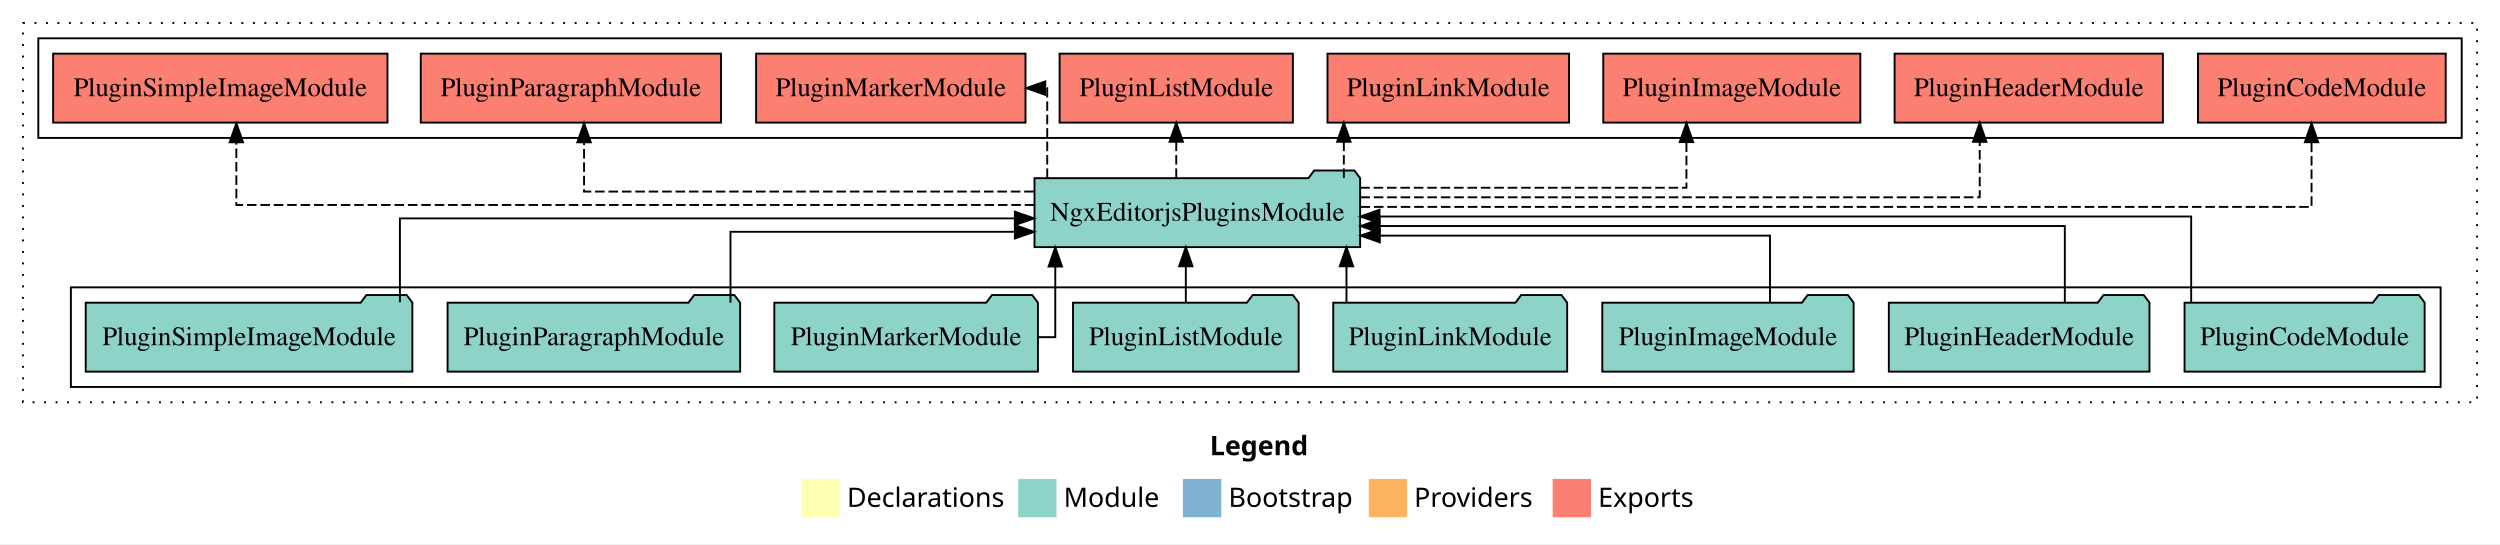
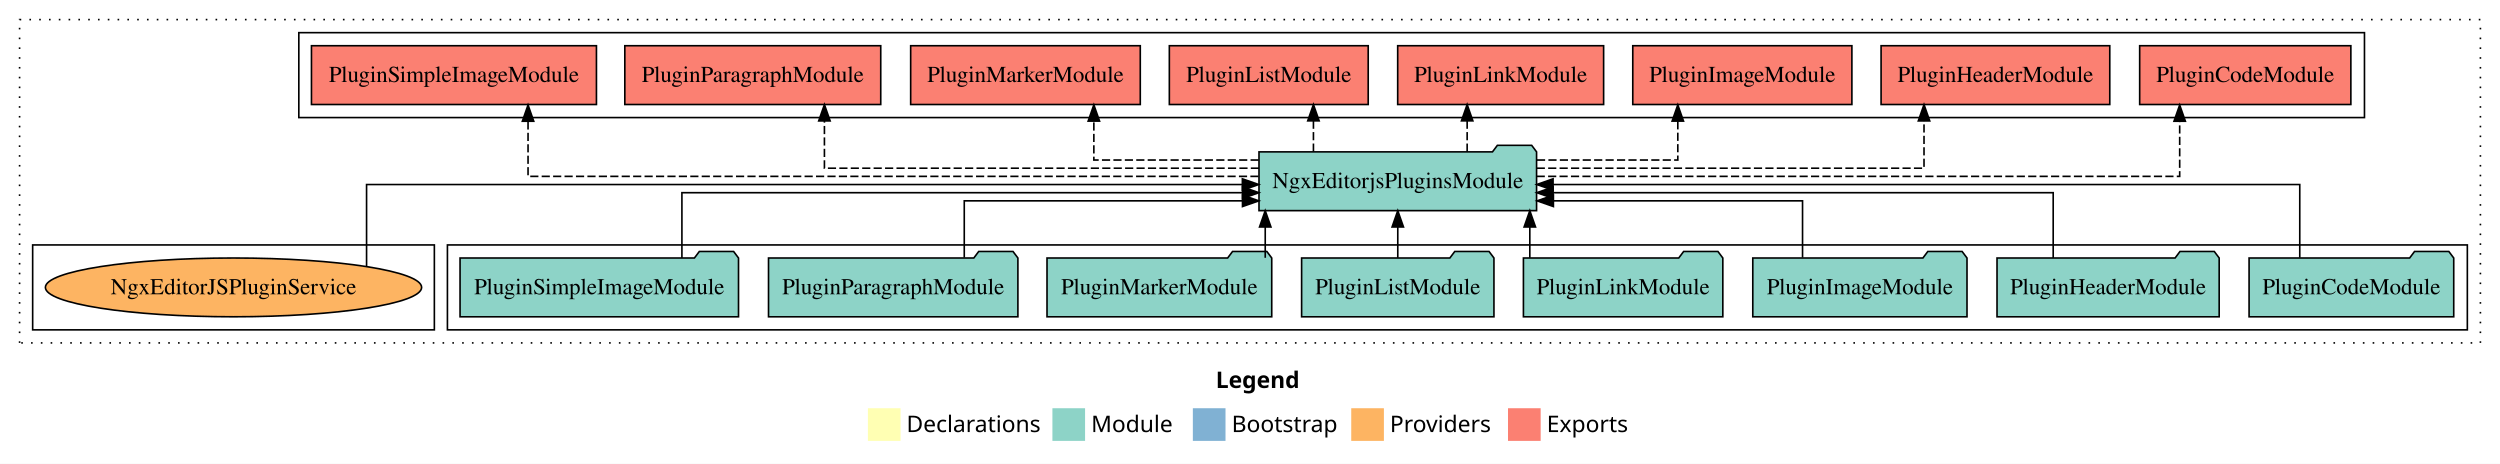
- <svg xmlns="http://www.w3.org/2000/svg" width="1305pt" height="284pt" viewBox="0.00 0.00 1305.00 284.00">
+ <svg xmlns="http://www.w3.org/2000/svg" width="1531pt" height="284pt" viewBox="0.00 0.00 1531.00 284.00">
  <g id="graph0" class="graph" transform="scale(1 1) rotate(0) translate(4 280)">
-     <polygon fill="#ffffff" stroke="transparent" points="-4,4 -4,-280 1301,-280 1301,4 -4,4" />
-     <text text-anchor="start" x="627.509" y="-42.4" font-family="sans-serif" font-weight="bold" font-size="14.00" fill="#000000">Legend</text>
-     <polygon fill="#ffffb3" stroke="transparent" points="414.5,-10 414.5,-30 434.5,-30 434.5,-10 414.5,-10" />
-     <text text-anchor="start" x="438.129" y="-15.4" font-family="sans-serif" font-size="14.00" fill="#000000">  Declarations</text>
-     <polygon fill="#8dd3c7" stroke="transparent" points="527.5,-10 527.5,-30 547.5,-30 547.5,-10 527.5,-10" />
-     <text text-anchor="start" x="551.225" y="-15.4" font-family="sans-serif" font-size="14.00" fill="#000000">  Module</text>
-     <polygon fill="#80b1d3" stroke="transparent" points="613.5,-10 613.5,-30 633.5,-30 633.5,-10 613.5,-10" />
-     <text text-anchor="start" x="637.281" y="-15.4" font-family="sans-serif" font-size="14.00" fill="#000000">  Bootstrap</text>
-     <polygon fill="#fdb462" stroke="transparent" points="710.5,-10 710.5,-30 730.5,-30 730.5,-10 710.5,-10" />
-     <text text-anchor="start" x="734.173" y="-15.4" font-family="sans-serif" font-size="14.00" fill="#000000">  Providers</text>
-     <polygon fill="#fb8072" stroke="transparent" points="806.5,-10 806.5,-30 826.5,-30 826.5,-10 806.5,-10" />
-     <text text-anchor="start" x="830.226" y="-15.4" font-family="sans-serif" font-size="14.00" fill="#000000">  Exports</text>
+     <polygon fill="#ffffff" stroke="transparent" points="-4,4 -4,-280 1527,-280 1527,4 -4,4" />
+     <text text-anchor="start" x="740.509" y="-42.4" font-family="sans-serif" font-weight="bold" font-size="14.00" fill="#000000">Legend</text>
+     <polygon fill="#ffffb3" stroke="transparent" points="527.5,-10 527.5,-30 547.5,-30 547.5,-10 527.5,-10" />
+     <text text-anchor="start" x="551.129" y="-15.4" font-family="sans-serif" font-size="14.00" fill="#000000">  Declarations</text>
+     <polygon fill="#8dd3c7" stroke="transparent" points="640.5,-10 640.5,-30 660.5,-30 660.5,-10 640.5,-10" />
+     <text text-anchor="start" x="664.225" y="-15.4" font-family="sans-serif" font-size="14.00" fill="#000000">  Module</text>
+     <polygon fill="#80b1d3" stroke="transparent" points="726.5,-10 726.5,-30 746.5,-30 746.5,-10 726.5,-10" />
+     <text text-anchor="start" x="750.281" y="-15.4" font-family="sans-serif" font-size="14.00" fill="#000000">  Bootstrap</text>
+     <polygon fill="#fdb462" stroke="transparent" points="823.5,-10 823.5,-30 843.5,-30 843.5,-10 823.5,-10" />
+     <text text-anchor="start" x="847.173" y="-15.4" font-family="sans-serif" font-size="14.00" fill="#000000">  Providers</text>
+     <polygon fill="#fb8072" stroke="transparent" points="919.5,-10 919.5,-30 939.5,-30 939.5,-10 919.5,-10" />
+     <text text-anchor="start" x="943.226" y="-15.4" font-family="sans-serif" font-size="14.00" fill="#000000">  Exports</text>
    <g id="clust1" class="cluster">
-       <polygon fill="none" stroke="#000000" stroke-dasharray="1,5" points="8,-70 8,-268 1289,-268 1289,-70 8,-70" />
+       <polygon fill="none" stroke="#000000" stroke-dasharray="1,5" points="8,-70 8,-268 1515,-268 1515,-70 8,-70" />
    </g>
    <g id="clust3" class="cluster">
-       <polygon fill="none" stroke="#000000" points="33,-78 33,-130 1270,-130 1270,-78 33,-78" />
+       <polygon fill="none" stroke="#000000" points="270,-78 270,-130 1507,-130 1507,-78 270,-78" />
    </g>
    <g id="clust4" class="cluster">
-       <polygon fill="none" stroke="#000000" points="16,-208 16,-260 1281,-260 1281,-208 16,-208" />
+       <polygon fill="none" stroke="#000000" points="179,-208 179,-260 1444,-260 1444,-208 179,-208" />
+     </g>
+     <g id="clust6" class="cluster">
+       <polygon fill="none" stroke="#000000" points="16,-78 16,-130 262,-130 262,-78 16,-78" />
    </g>
    <g id="node1" class="node">
-       <polygon fill="#8dd3c7" stroke="#000000" points="1261.665,-122 1258.665,-126 1237.665,-126 1234.665,-122 1136.335,-122 1136.335,-86 1261.665,-86 1261.665,-122" />
-       <text text-anchor="middle" x="1199" y="-99.8" font-family="Times,serif" font-size="14.00" fill="#000000">PluginCodeModule</text>
+       <polygon fill="#8dd3c7" stroke="#000000" points="1498.665,-122 1495.665,-126 1474.665,-126 1471.665,-122 1373.335,-122 1373.335,-86 1498.665,-86 1498.665,-122" />
+       <text text-anchor="middle" x="1436" y="-99.8" font-family="Times,serif" font-size="14.00" fill="#000000">PluginCodeModule</text>
    </g>
    <g id="node9" class="node">
-       <polygon fill="#8dd3c7" stroke="#000000" points="705.994,-187 702.994,-191 681.994,-191 678.994,-187 536.006,-187 536.006,-151 705.994,-151 705.994,-187" />
-       <text text-anchor="middle" x="621" y="-164.8" font-family="Times,serif" font-size="14.00" fill="#000000">NgxEditorjsPluginsModule</text>
+       <polygon fill="#8dd3c7" stroke="#000000" points="936.994,-187 933.994,-191 912.994,-191 909.994,-187 767.006,-187 767.006,-151 936.994,-151 936.994,-187" />
+       <text text-anchor="middle" x="852" y="-164.8" font-family="Times,serif" font-size="14.00" fill="#000000">NgxEditorjsPluginsModule</text>
    </g>
    <g id="edge1" class="edge">
-       <path fill="none" stroke="#000000" d="M1139.793,-122.222C1139.793,-140.828 1139.793,-167 1139.793,-167 1139.793,-167 716.087,-167 716.087,-167" />
-       <polygon fill="#000000" stroke="#000000" points="716.087,-163.5 706.087,-167 716.087,-170.5 716.087,-163.5" />
+       <path fill="none" stroke="#000000" d="M1404.375,-122.222C1404.375,-140.828 1404.375,-167 1404.375,-167 1404.375,-167 947.098,-167 947.098,-167" />
+       <polygon fill="#000000" stroke="#000000" points="947.098,-163.5 937.098,-167 947.098,-170.5 947.098,-163.5" />
    </g>
    <g id="node2" class="node">
-       <polygon fill="#8dd3c7" stroke="#000000" points="1118.025,-122 1115.025,-126 1094.025,-126 1091.025,-122 981.975,-122 981.975,-86 1118.025,-86 1118.025,-122" />
-       <text text-anchor="middle" x="1050" y="-99.8" font-family="Times,serif" font-size="14.00" fill="#000000">PluginHeaderModule</text>
+       <polygon fill="#8dd3c7" stroke="#000000" points="1355.025,-122 1352.025,-126 1331.025,-126 1328.025,-122 1218.975,-122 1218.975,-86 1355.025,-86 1355.025,-122" />
+       <text text-anchor="middle" x="1287" y="-99.8" font-family="Times,serif" font-size="14.00" fill="#000000">PluginHeaderModule</text>
    </g>
    <g id="edge2" class="edge">
-       <path fill="none" stroke="#000000" d="M1073.837,-122.034C1073.837,-139.06 1073.837,-162 1073.837,-162 1073.837,-162 716.175,-162 716.175,-162" />
-       <polygon fill="#000000" stroke="#000000" points="716.175,-158.5 706.175,-162 716.175,-165.5 716.175,-158.5" />
+       <path fill="none" stroke="#000000" d="M1253.375,-122.034C1253.375,-139.06 1253.375,-162 1253.375,-162 1253.375,-162 947.121,-162 947.121,-162" />
+       <polygon fill="#000000" stroke="#000000" points="947.121,-158.5 937.121,-162 947.121,-165.5 947.121,-158.5" />
    </g>
    <g id="node3" class="node">
-       <polygon fill="#8dd3c7" stroke="#000000" points="963.594,-122 960.594,-126 939.594,-126 936.594,-122 832.406,-122 832.406,-86 963.594,-86 963.594,-122" />
-       <text text-anchor="middle" x="898" y="-99.8" font-family="Times,serif" font-size="14.00" fill="#000000">PluginImageModule</text>
+       <polygon fill="#8dd3c7" stroke="#000000" points="1200.594,-122 1197.594,-126 1176.594,-126 1173.594,-122 1069.406,-122 1069.406,-86 1200.594,-86 1200.594,-122" />
+       <text text-anchor="middle" x="1135" y="-99.8" font-family="Times,serif" font-size="14.00" fill="#000000">PluginImageModule</text>
    </g>
    <g id="edge3" class="edge">
-       <path fill="none" stroke="#000000" d="M919.932,-122.24C919.932,-137.571 919.932,-157 919.932,-157 919.932,-157 716.262,-157 716.262,-157" />
-       <polygon fill="#000000" stroke="#000000" points="716.262,-153.5 706.262,-157 716.262,-160.5 716.262,-153.5" />
+       <path fill="none" stroke="#000000" d="M1099.875,-122.24C1099.875,-137.571 1099.875,-157 1099.875,-157 1099.875,-157 947.304,-157 947.304,-157" />
+       <polygon fill="#000000" stroke="#000000" points="947.304,-153.5 937.304,-157 947.304,-160.5 947.304,-153.5" />
    </g>
    <g id="node4" class="node">
-       <polygon fill="#8dd3c7" stroke="#000000" points="814.058,-122 811.058,-126 790.058,-126 787.058,-122 691.942,-122 691.942,-86 814.058,-86 814.058,-122" />
-       <text text-anchor="middle" x="753" y="-99.8" font-family="Times,serif" font-size="14.00" fill="#000000">PluginLinkModule</text>
+       <polygon fill="#8dd3c7" stroke="#000000" points="1051.058,-122 1048.058,-126 1027.058,-126 1024.058,-122 928.942,-122 928.942,-86 1051.058,-86 1051.058,-122" />
+       <text text-anchor="middle" x="990" y="-99.8" font-family="Times,serif" font-size="14.00" fill="#000000">PluginLinkModule</text>
    </g>
    <g id="edge4" class="edge">
-       <path fill="none" stroke="#000000" d="M698.859,-122.106C698.859,-122.106 698.859,-140.991 698.859,-140.991" />
-       <polygon fill="#000000" stroke="#000000" points="695.36,-140.991 698.859,-150.991 702.36,-140.991 695.36,-140.991" />
+       <path fill="none" stroke="#000000" d="M932.859,-122.106C932.859,-122.106 932.859,-140.991 932.859,-140.991" />
+       <polygon fill="#000000" stroke="#000000" points="929.36,-140.991 932.859,-150.991 936.36,-140.991 929.36,-140.991" />
    </g>
    <g id="node5" class="node">
-       <polygon fill="#8dd3c7" stroke="#000000" points="673.892,-122 670.892,-126 649.892,-126 646.892,-122 556.108,-122 556.108,-86 673.892,-86 673.892,-122" />
-       <text text-anchor="middle" x="615" y="-99.8" font-family="Times,serif" font-size="14.00" fill="#000000">PluginListModule</text>
+       <polygon fill="#8dd3c7" stroke="#000000" points="910.892,-122 907.892,-126 886.892,-126 883.892,-122 793.108,-122 793.108,-86 910.892,-86 910.892,-122" />
+       <text text-anchor="middle" x="852" y="-99.8" font-family="Times,serif" font-size="14.00" fill="#000000">PluginListModule</text>
    </g>
    <g id="edge5" class="edge">
-       <path fill="none" stroke="#000000" d="M615,-122.106C615,-122.106 615,-140.991 615,-140.991" />
-       <polygon fill="#000000" stroke="#000000" points="611.5,-140.991 615,-150.991 618.5,-140.991 611.5,-140.991" />
+       <path fill="none" stroke="#000000" d="M852,-122.106C852,-122.106 852,-140.991 852,-140.991" />
+       <polygon fill="#000000" stroke="#000000" points="848.5,-140.991 852,-150.991 855.5,-140.991 848.5,-140.991" />
    </g>
    <g id="node6" class="node">
-       <polygon fill="#8dd3c7" stroke="#000000" points="537.809,-122 534.809,-126 513.809,-126 510.809,-122 400.191,-122 400.191,-86 537.809,-86 537.809,-122" />
-       <text text-anchor="middle" x="469" y="-99.8" font-family="Times,serif" font-size="14.00" fill="#000000">PluginMarkerModule</text>
+       <polygon fill="#8dd3c7" stroke="#000000" points="774.809,-122 771.809,-126 750.809,-126 747.809,-122 637.191,-122 637.191,-86 774.809,-86 774.809,-122" />
+       <text text-anchor="middle" x="706" y="-99.8" font-family="Times,serif" font-size="14.00" fill="#000000">PluginMarkerModule</text>
    </g>
    <g id="edge6" class="edge">
-       <path fill="none" stroke="#000000" d="M537.923,-104C543.39,-104 546.854,-104 546.854,-104 546.854,-104 546.854,-140.894 546.854,-140.894" />
-       <polygon fill="#000000" stroke="#000000" points="543.354,-140.894 546.854,-150.894 550.354,-140.894 543.354,-140.894" />
+       <path fill="none" stroke="#000000" d="M770.828,-122.106C770.828,-122.106 770.828,-140.991 770.828,-140.991" />
+       <polygon fill="#000000" stroke="#000000" points="767.329,-140.991 770.828,-150.991 774.329,-140.991 767.329,-140.991" />
    </g>
    <g id="node7" class="node">
-       <polygon fill="#8dd3c7" stroke="#000000" points="382.361,-122 379.361,-126 358.361,-126 355.361,-122 229.639,-122 229.639,-86 382.361,-86 382.361,-122" />
-       <text text-anchor="middle" x="306" y="-99.8" font-family="Times,serif" font-size="14.00" fill="#000000">PluginParagraphModule</text>
+       <polygon fill="#8dd3c7" stroke="#000000" points="619.361,-122 616.361,-126 595.361,-126 592.361,-122 466.639,-122 466.639,-86 619.361,-86 619.361,-122" />
+       <text text-anchor="middle" x="543" y="-99.8" font-family="Times,serif" font-size="14.00" fill="#000000">PluginParagraphModule</text>
    </g>
    <g id="edge7" class="edge">
-       <path fill="none" stroke="#000000" d="M377.306,-122.009C377.306,-138.049 377.306,-159 377.306,-159 377.306,-159 525.768,-159 525.768,-159" />
-       <polygon fill="#000000" stroke="#000000" points="525.768,-162.5 535.768,-159 525.768,-155.5 525.768,-162.5" />
+       <path fill="none" stroke="#000000" d="M586.513,-122.24C586.513,-137.571 586.513,-157 586.513,-157 586.513,-157 756.903,-157 756.903,-157" />
+       <polygon fill="#000000" stroke="#000000" points="756.903,-160.5 766.903,-157 756.903,-153.5 756.903,-160.5" />
    </g>
    <g id="node8" class="node">
-       <polygon fill="#8dd3c7" stroke="#000000" points="211.263,-122 208.263,-126 187.263,-126 184.263,-122 40.737,-122 40.737,-86 211.263,-86 211.263,-122" />
-       <text text-anchor="middle" x="126" y="-99.8" font-family="Times,serif" font-size="14.00" fill="#000000">PluginSimpleImageModule</text>
+       <polygon fill="#8dd3c7" stroke="#000000" points="448.263,-122 445.263,-126 424.263,-126 421.263,-122 277.737,-122 277.737,-86 448.263,-86 448.263,-122" />
+       <text text-anchor="middle" x="363" y="-99.8" font-family="Times,serif" font-size="14.00" fill="#000000">PluginSimpleImageModule</text>
    </g>
    <g id="edge8" class="edge">
-       <path fill="none" stroke="#000000" d="M204.756,-122.267C204.756,-140.555 204.756,-166 204.756,-166 204.756,-166 525.763,-166 525.763,-166" />
-       <polygon fill="#000000" stroke="#000000" points="525.763,-169.5 535.763,-166 525.763,-162.5 525.763,-169.5" />
+       <path fill="none" stroke="#000000" d="M413.601,-122.034C413.601,-139.06 413.601,-162 413.601,-162 413.601,-162 756.952,-162 756.952,-162" />
+       <polygon fill="#000000" stroke="#000000" points="756.952,-165.5 766.952,-162 756.952,-158.5 756.952,-165.5" />
    </g>
    <g id="node10" class="node">
-       <polygon fill="#fb8072" stroke="#000000" points="1272.665,-252 1143.335,-252 1143.335,-216 1272.665,-216 1272.665,-252" />
-       <text text-anchor="middle" x="1208" y="-229.8" font-family="Times,serif" font-size="14.00" fill="#000000">PluginCodeModule </text>
+       <polygon fill="#fb8072" stroke="#000000" points="1435.665,-252 1306.335,-252 1306.335,-216 1435.665,-216 1435.665,-252" />
+       <text text-anchor="middle" x="1371" y="-229.8" font-family="Times,serif" font-size="14.00" fill="#000000">PluginCodeModule </text>
    </g>
    <g id="edge9" class="edge">
-       <path fill="none" stroke="#000000" stroke-dasharray="5,2" d="M706.196,-172C867.748,-172 1202.625,-172 1202.625,-172 1202.625,-172 1202.625,-205.733 1202.625,-205.733" />
-       <polygon fill="#000000" stroke="#000000" points="1199.125,-205.733 1202.625,-215.733 1206.125,-205.733 1199.125,-205.733" />
+       <path fill="none" stroke="#000000" stroke-dasharray="5,2" d="M937.055,-172C1074.655,-172 1330.84,-172 1330.84,-172 1330.84,-172 1330.84,-205.733 1330.84,-205.733" />
+       <polygon fill="#000000" stroke="#000000" points="1327.34,-205.733 1330.84,-215.733 1334.34,-205.733 1327.34,-205.733" />
    </g>
    <g id="node11" class="node">
-       <polygon fill="#fb8072" stroke="#000000" points="1125.025,-252 984.975,-252 984.975,-216 1125.025,-216 1125.025,-252" />
-       <text text-anchor="middle" x="1055" y="-229.8" font-family="Times,serif" font-size="14.00" fill="#000000">PluginHeaderModule </text>
+       <polygon fill="#fb8072" stroke="#000000" points="1288.025,-252 1147.975,-252 1147.975,-216 1288.025,-216 1288.025,-252" />
+       <text text-anchor="middle" x="1218" y="-229.8" font-family="Times,serif" font-size="14.00" fill="#000000">PluginHeaderModule </text>
    </g>
    <g id="edge10" class="edge">
-       <path fill="none" stroke="#000000" stroke-dasharray="5,2" d="M706.12,-177C825.813,-177 1029.413,-177 1029.413,-177 1029.413,-177 1029.413,-205.965 1029.413,-205.965" />
-       <polygon fill="#000000" stroke="#000000" points="1025.913,-205.965 1029.413,-215.965 1032.913,-205.965 1025.913,-205.965" />
+       <path fill="none" stroke="#000000" stroke-dasharray="5,2" d="M937.093,-177C1032.572,-177 1174.267,-177 1174.267,-177 1174.267,-177 1174.267,-205.965 1174.267,-205.965" />
+       <polygon fill="#000000" stroke="#000000" points="1170.767,-205.965 1174.267,-215.965 1177.767,-205.965 1170.767,-205.965" />
    </g>
    <g id="node12" class="node">
-       <polygon fill="#fb8072" stroke="#000000" points="967.095,-252 832.905,-252 832.905,-216 967.095,-216 967.095,-252" />
-       <text text-anchor="middle" x="900" y="-229.8" font-family="Times,serif" font-size="14.00" fill="#000000">PluginImageModule </text>
+       <polygon fill="#fb8072" stroke="#000000" points="1130.095,-252 995.905,-252 995.905,-216 1130.095,-216 1130.095,-252" />
+       <text text-anchor="middle" x="1063" y="-229.8" font-family="Times,serif" font-size="14.00" fill="#000000">PluginImageModule </text>
    </g>
    <g id="edge11" class="edge">
-       <path fill="none" stroke="#000000" stroke-dasharray="5,2" d="M706.017,-182C780.289,-182 876.318,-182 876.318,-182 876.318,-182 876.318,-205.813 876.318,-205.813" />
-       <polygon fill="#000000" stroke="#000000" points="872.818,-205.813 876.318,-215.813 879.818,-205.813 872.818,-205.813" />
+       <path fill="none" stroke="#000000" stroke-dasharray="5,2" d="M937.243,-182C980.282,-182 1023.491,-182 1023.491,-182 1023.491,-182 1023.491,-205.813 1023.491,-205.813" />
+       <polygon fill="#000000" stroke="#000000" points="1019.991,-205.813 1023.491,-215.813 1026.991,-205.813 1019.991,-205.813" />
    </g>
    <g id="node13" class="node">
-       <polygon fill="#fb8072" stroke="#000000" points="815.057,-252 688.943,-252 688.943,-216 815.057,-216 815.057,-252" />
-       <text text-anchor="middle" x="752" y="-229.8" font-family="Times,serif" font-size="14.00" fill="#000000">PluginLinkModule </text>
+       <polygon fill="#fb8072" stroke="#000000" points="978.057,-252 851.943,-252 851.943,-216 978.057,-216 978.057,-252" />
+       <text text-anchor="middle" x="915" y="-229.8" font-family="Times,serif" font-size="14.00" fill="#000000">PluginLinkModule </text>
    </g>
    <g id="edge12" class="edge">
-       <path fill="none" stroke="#000000" stroke-dasharray="5,2" d="M697.484,-187.106C697.484,-187.106 697.484,-205.991 697.484,-205.991" />
-       <polygon fill="#000000" stroke="#000000" points="693.985,-205.991 697.484,-215.991 700.985,-205.991 693.985,-205.991" />
+       <path fill="none" stroke="#000000" stroke-dasharray="5,2" d="M894.484,-187.106C894.484,-187.106 894.484,-205.991 894.484,-205.991" />
+       <polygon fill="#000000" stroke="#000000" points="890.985,-205.991 894.484,-215.991 897.985,-205.991 890.985,-205.991" />
    </g>
    <g id="node14" class="node">
-       <polygon fill="#fb8072" stroke="#000000" points="670.893,-252 549.107,-252 549.107,-216 670.893,-216 670.893,-252" />
-       <text text-anchor="middle" x="610" y="-229.8" font-family="Times,serif" font-size="14.00" fill="#000000">PluginListModule </text>
+       <polygon fill="#fb8072" stroke="#000000" points="833.893,-252 712.107,-252 712.107,-216 833.893,-216 833.893,-252" />
+       <text text-anchor="middle" x="773" y="-229.8" font-family="Times,serif" font-size="14.00" fill="#000000">PluginListModule </text>
    </g>
    <g id="edge13" class="edge">
-       <path fill="none" stroke="#000000" stroke-dasharray="5,2" d="M610,-187.106C610,-187.106 610,-205.991 610,-205.991" />
-       <polygon fill="#000000" stroke="#000000" points="606.5,-205.991 610,-215.991 613.5,-205.991 606.5,-205.991" />
+       <path fill="none" stroke="#000000" stroke-dasharray="5,2" d="M800.349,-187.106C800.349,-187.106 800.349,-205.991 800.349,-205.991" />
+       <polygon fill="#000000" stroke="#000000" points="796.85,-205.991 800.349,-215.991 803.85,-205.991 796.85,-205.991" />
    </g>
    <g id="node15" class="node">
-       <polygon fill="#fb8072" stroke="#000000" points="531.309,-252 390.691,-252 390.691,-216 531.309,-216 531.309,-252" />
-       <text text-anchor="middle" x="461" y="-229.8" font-family="Times,serif" font-size="14.00" fill="#000000">PluginMarkerModule </text>
+       <polygon fill="#fb8072" stroke="#000000" points="694.309,-252 553.691,-252 553.691,-216 694.309,-216 694.309,-252" />
+       <text text-anchor="middle" x="624" y="-229.8" font-family="Times,serif" font-size="14.00" fill="#000000">PluginMarkerModule </text>
    </g>
    <g id="edge14" class="edge">
-       <path fill="none" stroke="#000000" stroke-dasharray="5,2" d="M542.653,-187.106C542.653,-206.339 542.653,-234 542.653,-234 542.653,-234 541.552,-234 541.552,-234" />
-       <polygon fill="#000000" stroke="#000000" points="541.641,-230.5 531.641,-234 541.641,-237.5 541.641,-230.5" />
+       <path fill="none" stroke="#000000" stroke-dasharray="5,2" d="M766.836,-182C717.827,-182 665.875,-182 665.875,-182 665.875,-182 665.875,-205.813 665.875,-205.813" />
+       <polygon fill="#000000" stroke="#000000" points="662.375,-205.813 665.875,-215.813 669.375,-205.813 662.375,-205.813" />
    </g>
    <g id="node16" class="node">
-       <polygon fill="#fb8072" stroke="#000000" points="372.362,-252 215.638,-252 215.638,-216 372.362,-216 372.362,-252" />
-       <text text-anchor="middle" x="294" y="-229.8" font-family="Times,serif" font-size="14.00" fill="#000000">PluginParagraphModule </text>
+       <polygon fill="#fb8072" stroke="#000000" points="535.362,-252 378.638,-252 378.638,-216 535.362,-216 535.362,-252" />
+       <text text-anchor="middle" x="457" y="-229.8" font-family="Times,serif" font-size="14.00" fill="#000000">PluginParagraphModule </text>
    </g>
    <g id="edge15" class="edge">
-       <path fill="none" stroke="#000000" stroke-dasharray="5,2" d="M535.633,-180C440.8,-180 300.875,-180 300.875,-180 300.875,-180 300.875,-205.718 300.875,-205.718" />
-       <polygon fill="#000000" stroke="#000000" points="297.375,-205.718 300.875,-215.718 304.375,-205.718 297.375,-205.718" />
+       <path fill="none" stroke="#000000" stroke-dasharray="5,2" d="M767.002,-177C663.086,-177 500.875,-177 500.875,-177 500.875,-177 500.875,-205.965 500.875,-205.965" />
+       <polygon fill="#000000" stroke="#000000" points="497.375,-205.965 500.875,-215.965 504.375,-205.965 497.375,-205.965" />
    </g>
    <g id="node17" class="node">
-       <polygon fill="#fb8072" stroke="#000000" points="198.263,-252 23.737,-252 23.737,-216 198.263,-216 198.263,-252" />
-       <text text-anchor="middle" x="111" y="-229.8" font-family="Times,serif" font-size="14.00" fill="#000000">PluginSimpleImageModule </text>
+       <polygon fill="#fb8072" stroke="#000000" points="361.263,-252 186.737,-252 186.737,-216 361.263,-216 361.263,-252" />
+       <text text-anchor="middle" x="274" y="-229.8" font-family="Times,serif" font-size="14.00" fill="#000000">PluginSimpleImageModule </text>
    </g>
    <g id="edge16" class="edge">
-       <path fill="none" stroke="#000000" stroke-dasharray="5,2" d="M535.906,-173C392.79,-173 119.375,-173 119.375,-173 119.375,-173 119.375,-205.698 119.375,-205.698" />
-       <polygon fill="#000000" stroke="#000000" points="115.875,-205.698 119.375,-215.698 122.875,-205.698 115.875,-205.698" />
+       <path fill="none" stroke="#000000" stroke-dasharray="5,2" d="M766.72,-172C616.252,-172 319.375,-172 319.375,-172 319.375,-172 319.375,-205.733 319.375,-205.733" />
+       <polygon fill="#000000" stroke="#000000" points="315.875,-205.733 319.375,-215.733 322.875,-205.733 315.875,-205.733" />
+     </g>
+     <g id="node18" class="node">
+       <ellipse fill="#fdb462" stroke="#000000" cx="139" cy="-104" rx="115.207" ry="18" />
+       <text text-anchor="middle" x="139" y="-99.8" font-family="Times,serif" font-size="14.00" fill="#000000">NgxEditorJSPluginService</text>
+     </g>
+     <g id="edge17" class="edge">
+       <path fill="none" stroke="#000000" d="M220.486,-116.749C220.486,-135.158 220.486,-167 220.486,-167 220.486,-167 756.831,-167 756.831,-167" />
+       <polygon fill="#000000" stroke="#000000" points="756.831,-170.5 766.831,-167 756.831,-163.5 756.831,-170.5" />
    </g>
  </g>
</svg>
